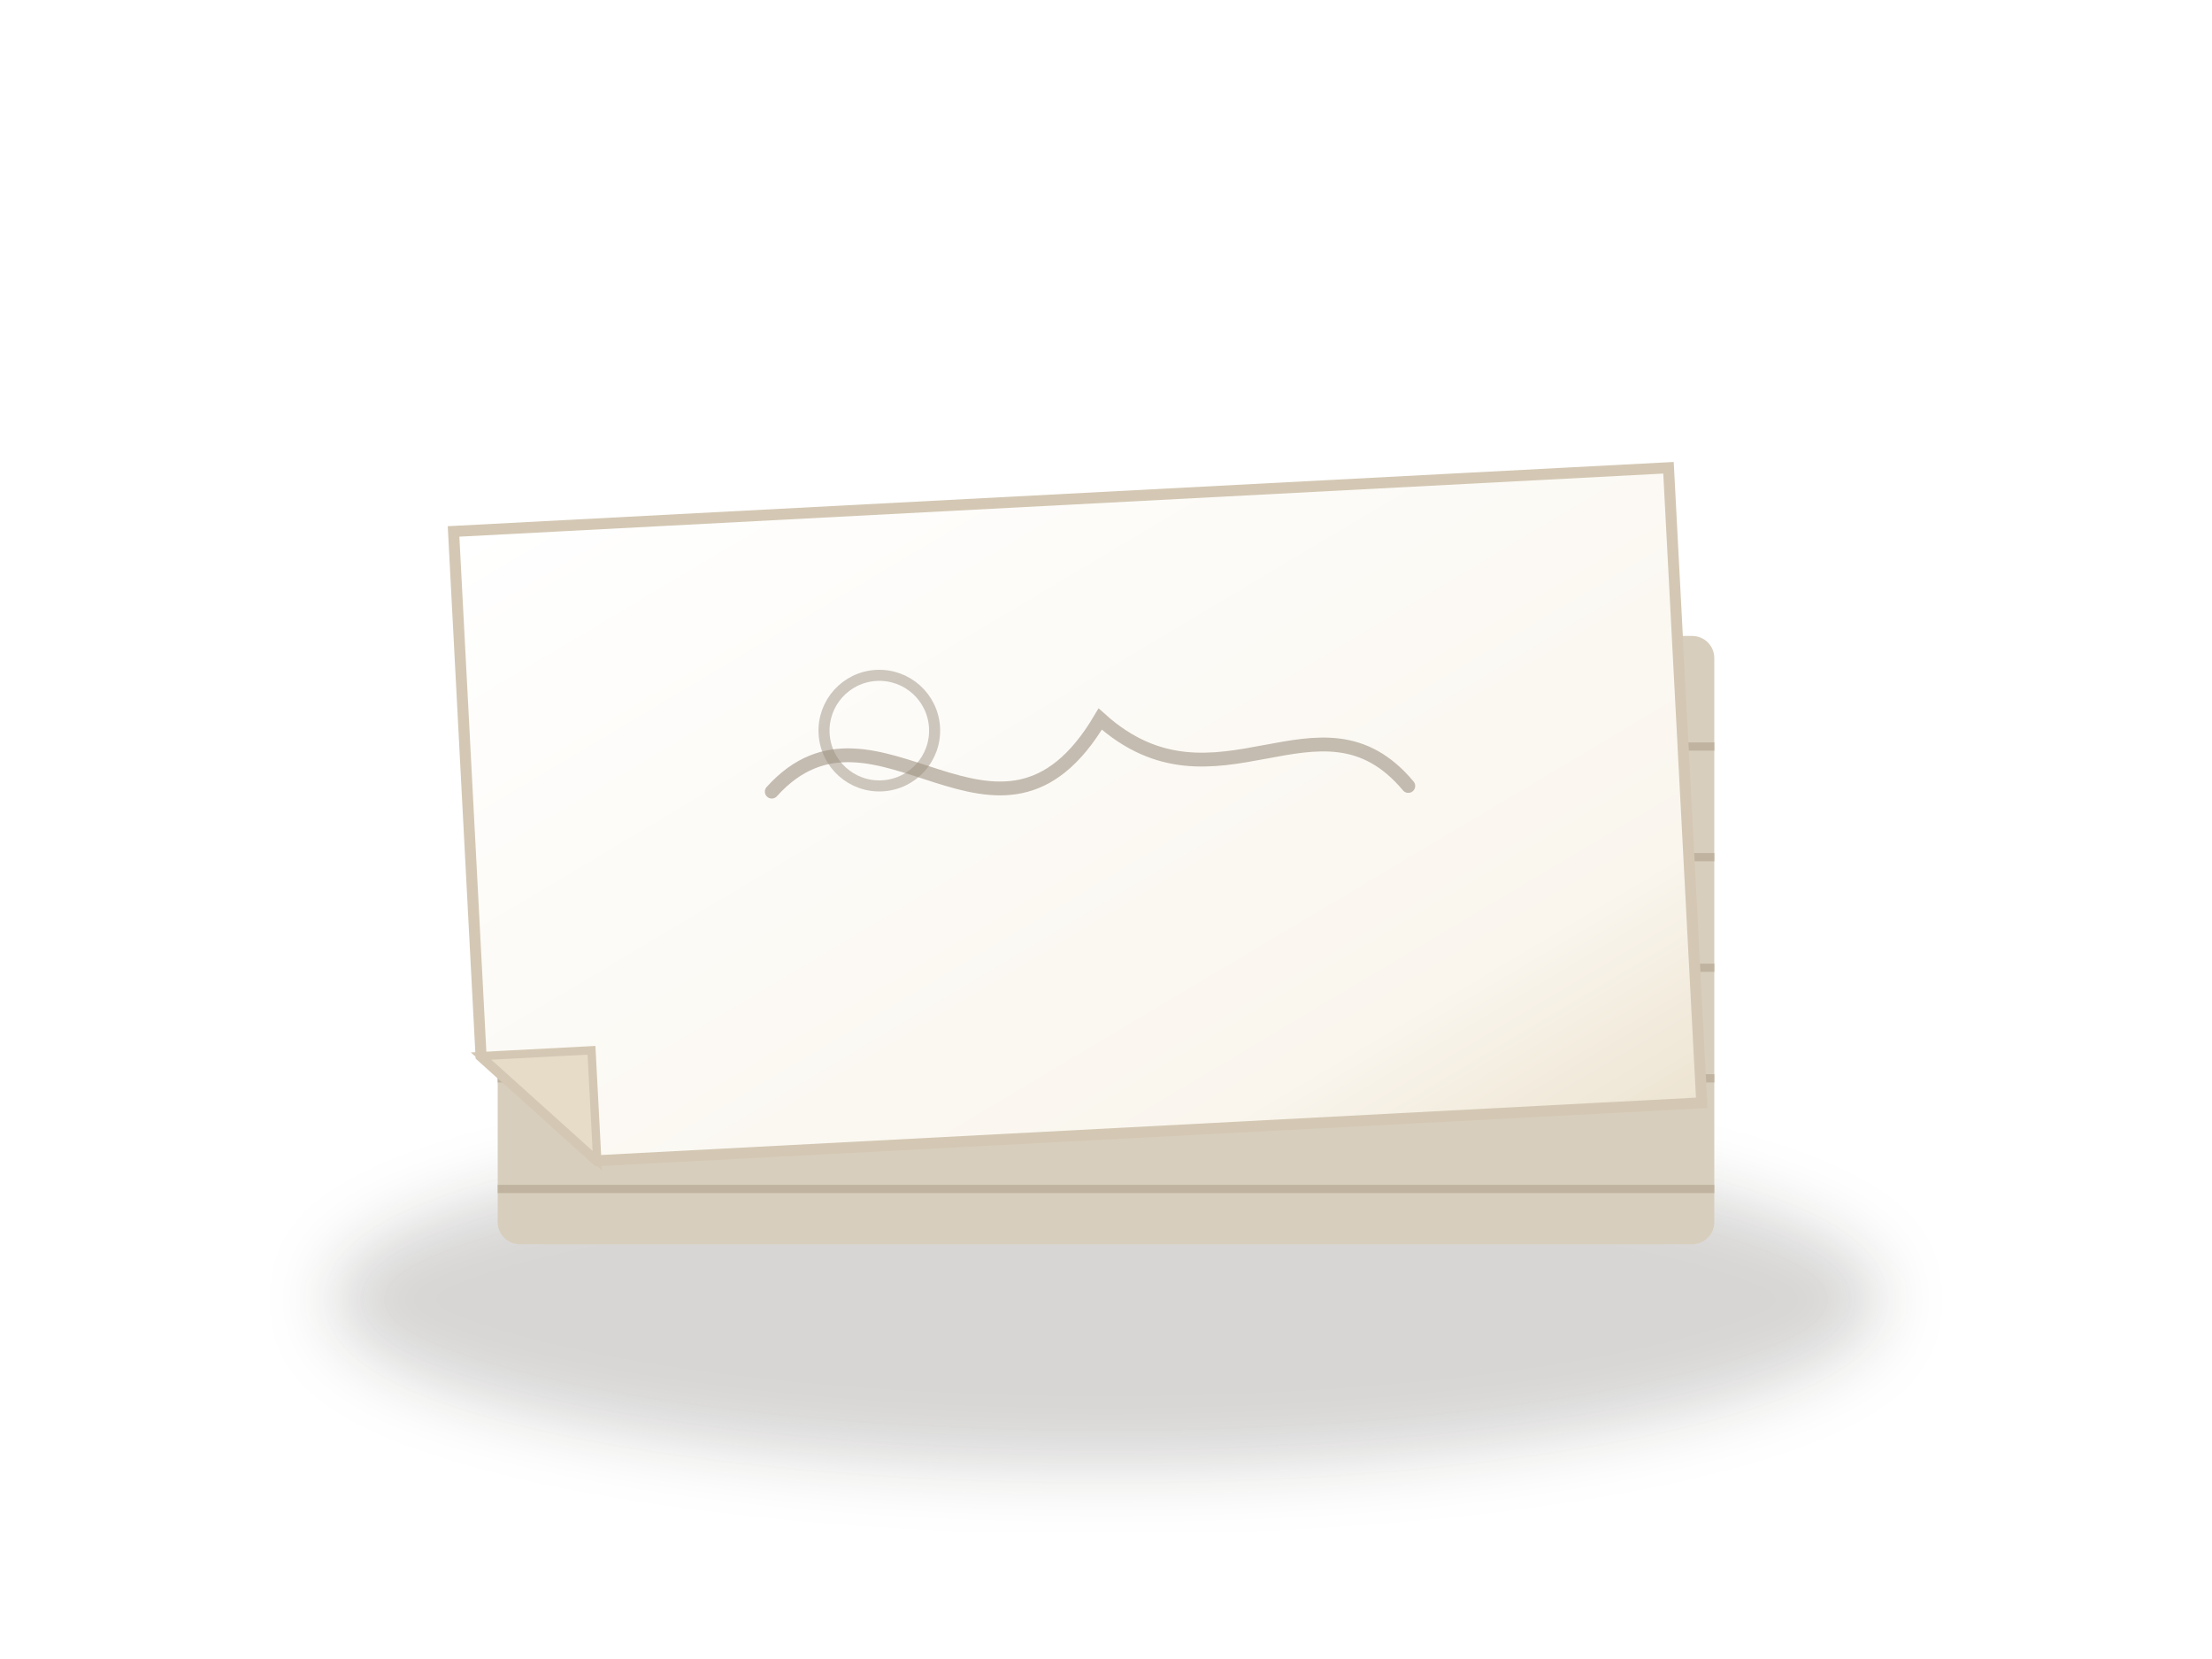
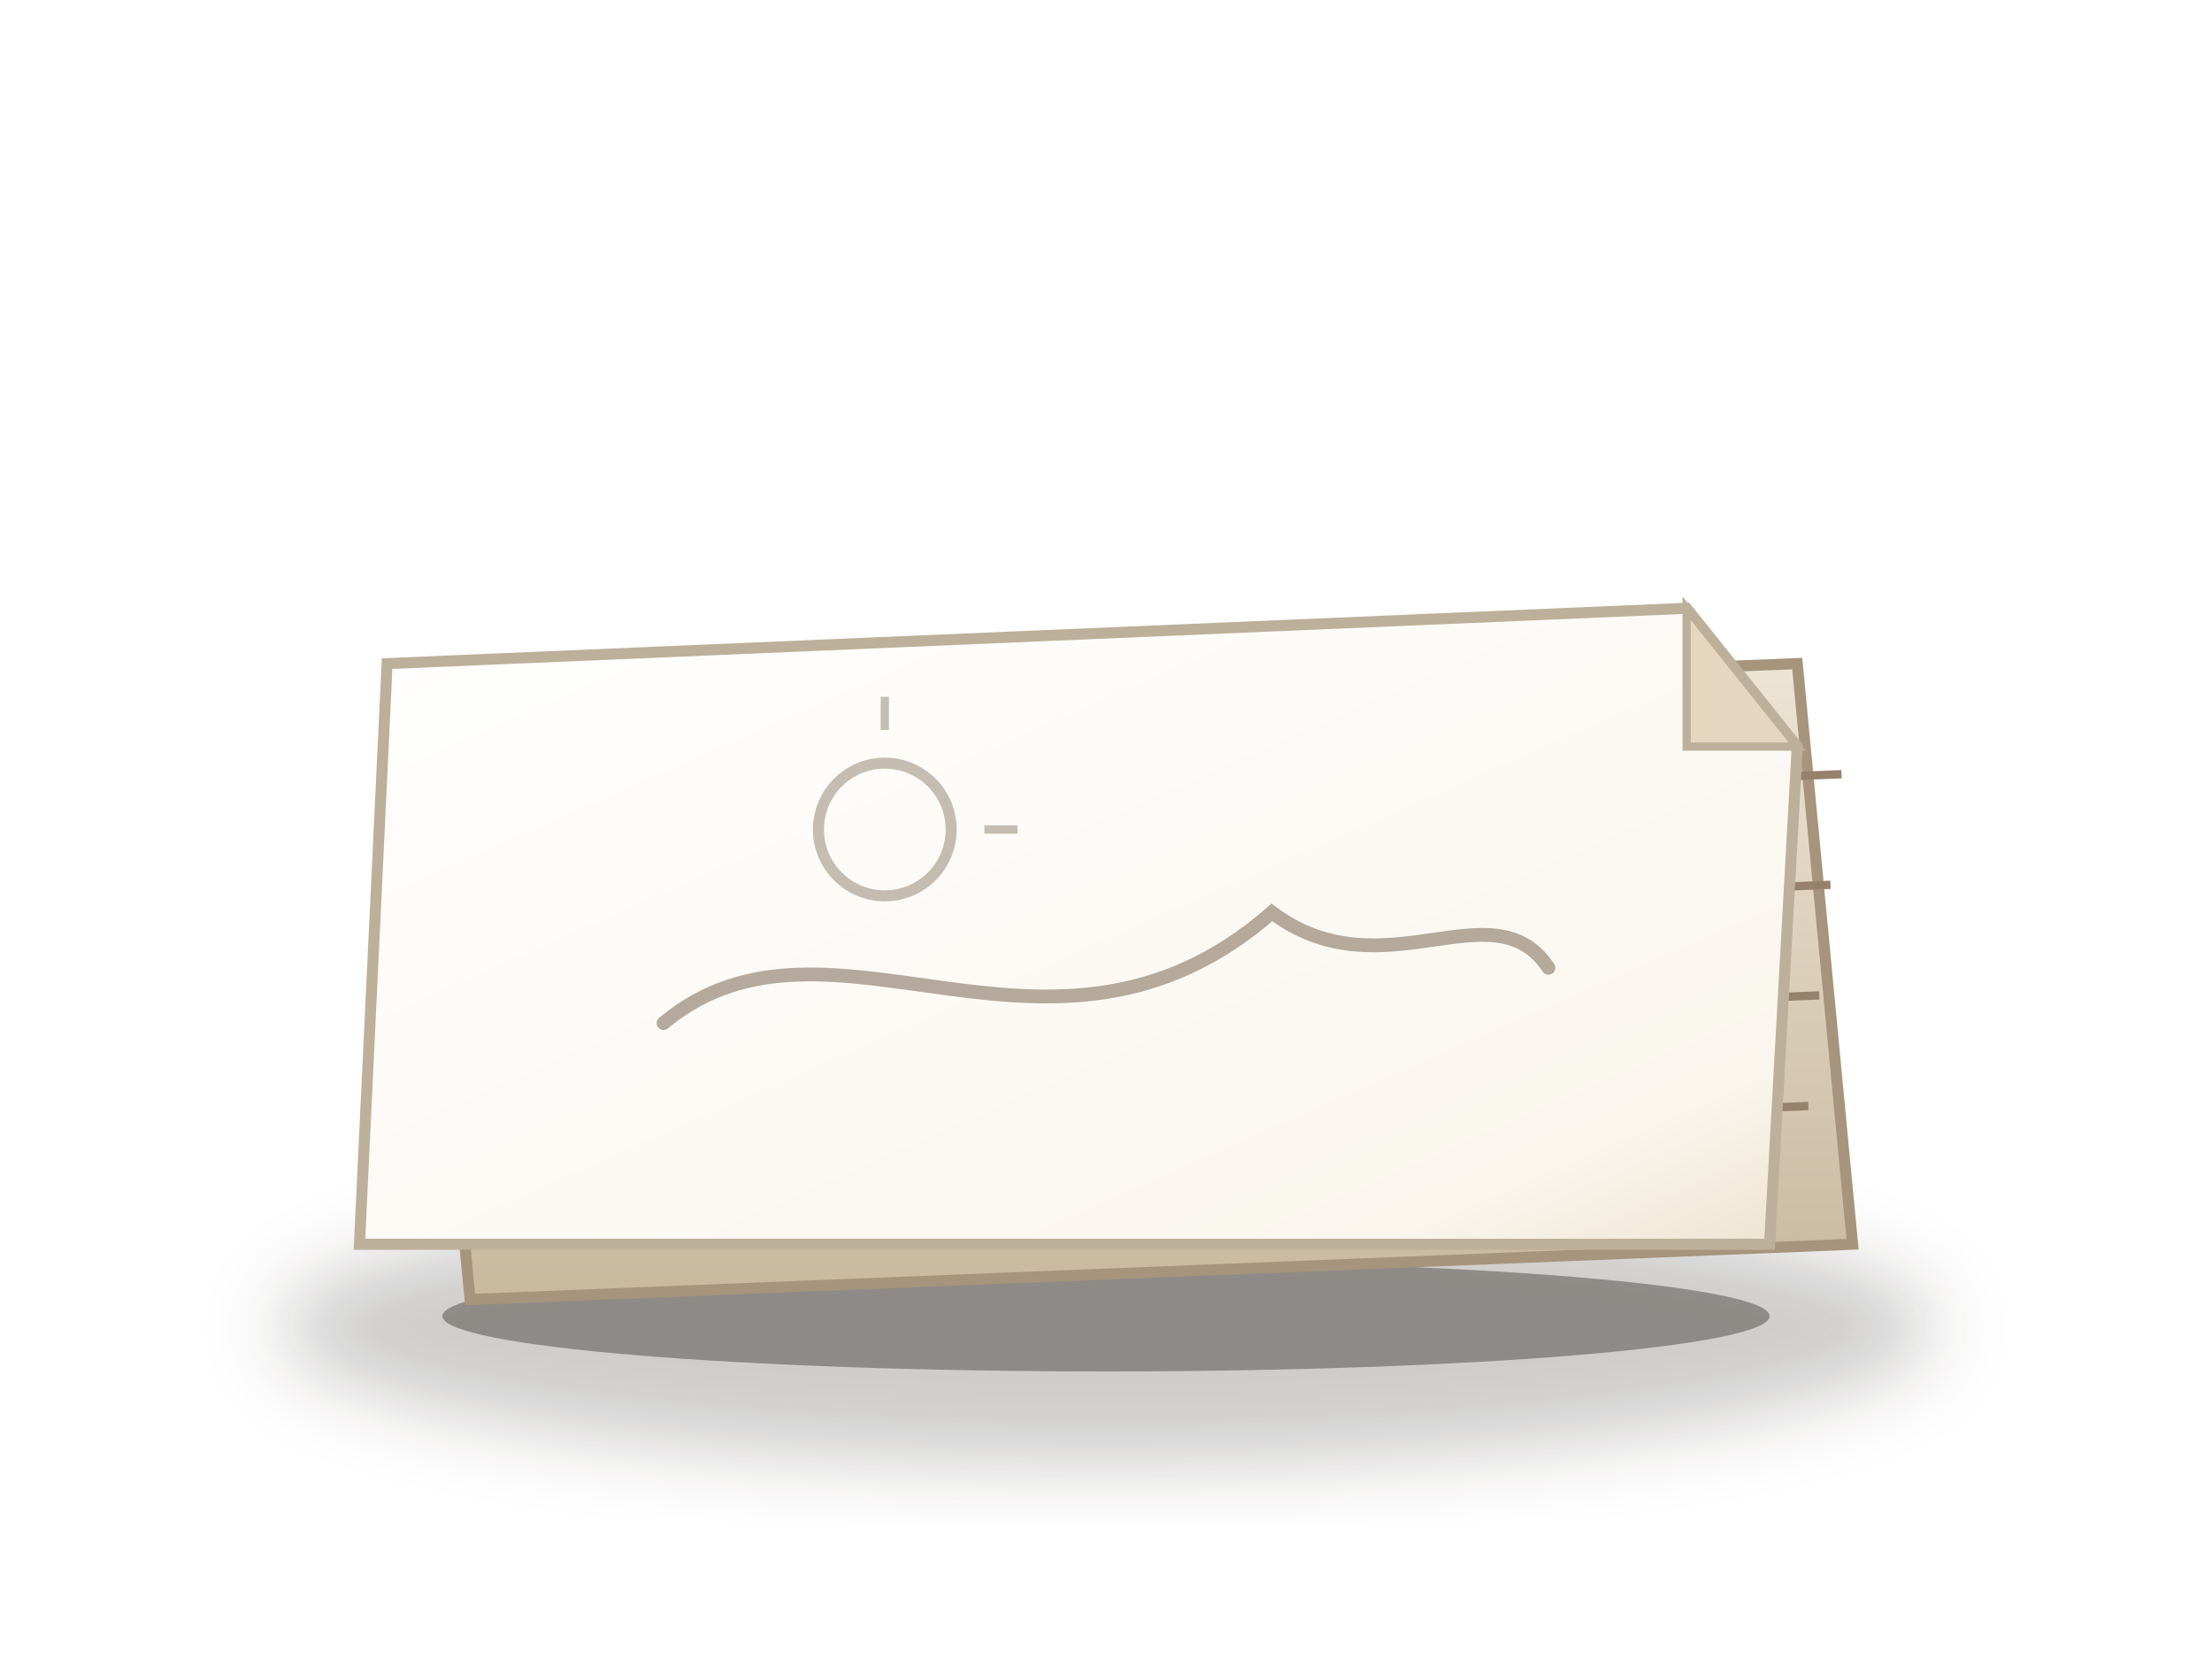
<svg xmlns="http://www.w3.org/2000/svg" viewBox="0 0 400 300">
  <defs>
    <filter id="pap-sh" x="-20%" y="-20%" width="140%" height="140%">
-       <feGaussianBlur stdDeviation="6" />
+       <feGaussianBlur stdDeviation="7" />
    </filter>
-     <linearGradient id="sheet-grad" x1="0" y1="0" x2="1" y2="1">
+     <linearGradient id="stack-base" x1="0" y1="0" x2="0" y2="1">
+       <stop offset="0%" stop-color="#EDE4D4" />
+       <stop offset="100%" stop-color="#C8B89E" />
+     </linearGradient>
+     <linearGradient id="sheet-top" x1="0" y1="0" x2="1" y2="1">
      <stop offset="0%" stop-color="#FFFFFF" />
-       <stop offset="80%" stop-color="#FAF6EE" />
-       <stop offset="100%" stop-color="#EDE4D2" />
+       <stop offset="85%" stop-color="#FAF6EE" />
+       <stop offset="100%" stop-color="#EDE2CE" />
    </linearGradient>
  </defs>
-   <ellipse cx="200" cy="235" rx="140" ry="30" fill="#241B12" opacity="0.18" filter="url(#pap-sh)" />
-   <rect x="90" y="115" width="220" height="110" rx="4" fill="#D8CEBD" />
-   <g stroke="#C0B4A0" stroke-width="1.5">
-     <line x1="90" y1="135" x2="310" y2="135" />
-     <line x1="90" y1="155" x2="310" y2="155" />
-     <line x1="90" y1="175" x2="310" y2="175" />
-     <line x1="90" y1="195" x2="310" y2="195" />
-     <line x1="90" y1="215" x2="310" y2="215" />
+   <ellipse cx="200" cy="240" rx="150" ry="25" fill="#241B12" opacity="0.22" filter="url(#pap-sh)" />
+   <ellipse cx="200" cy="238" rx="120" ry="10" fill="#140D07" opacity="0.35" />
+   <polygon points="75,130 325,120 335,225 85,235" fill="url(#stack-base)" stroke="#A6947C" stroke-width="2" />
+   <g stroke="#96826A" stroke-width="1.5">
+     <line x1="83" y1="150" x2="333" y2="140" />
+     <line x1="81" y1="170" x2="331" y2="160" />
+     <line x1="79" y1="190" x2="329" y2="180" />
+     <line x1="77" y1="210" x2="327" y2="200" />
  </g>
-   <g transform="rotate(-3 200 150)">
-     <path d="M 85,90 L 305,90 L 305,205 L 105,205 L 85,185 Z" fill="url(#sheet-grad)" stroke="#D4C8B4" stroke-width="2" />
-     <polygon points="85,185 105,205 105,185" fill="#E6DCC8" stroke="#D4C8B4" stroke-width="1.5" />
-     <path d="M 140,140 C 160,120 180,160 200,130 C 220,150 240,125 255,145" stroke="#9E9282" stroke-width="2.5" stroke-linecap="round" fill="none" opacity="0.6" />
-     <circle cx="160" cy="130" r="10" stroke="#9E9282" stroke-width="2" fill="none" opacity="0.5" />
+   <g>
+     <polygon points="70,120 305,110 325,135 320,225 65,225" fill="url(#sheet-top)" stroke="#BDB09A" stroke-width="2" />
+     <polygon points="305,110 325,135 305,135" fill="#E6D6C0" stroke="#BDB09A" stroke-width="1.5" />
+     <path d="M 120,185 C 150,160 190,200 230,165 C 250,180 270,160 280,175" stroke="#8D7E6C" stroke-width="2.5" stroke-linecap="round" fill="none" opacity="0.65" />
+     <circle cx="160" cy="150" r="12" stroke="#8D7E6C" stroke-width="2" fill="none" opacity="0.5" />
+     <line x1="160" y1="132" x2="160" y2="126" stroke="#8D7E6C" stroke-width="1.5" opacity="0.5" />
+     <line x1="178" y1="150" x2="184" y2="150" stroke="#8D7E6C" stroke-width="1.5" opacity="0.5" />
  </g>
</svg>
